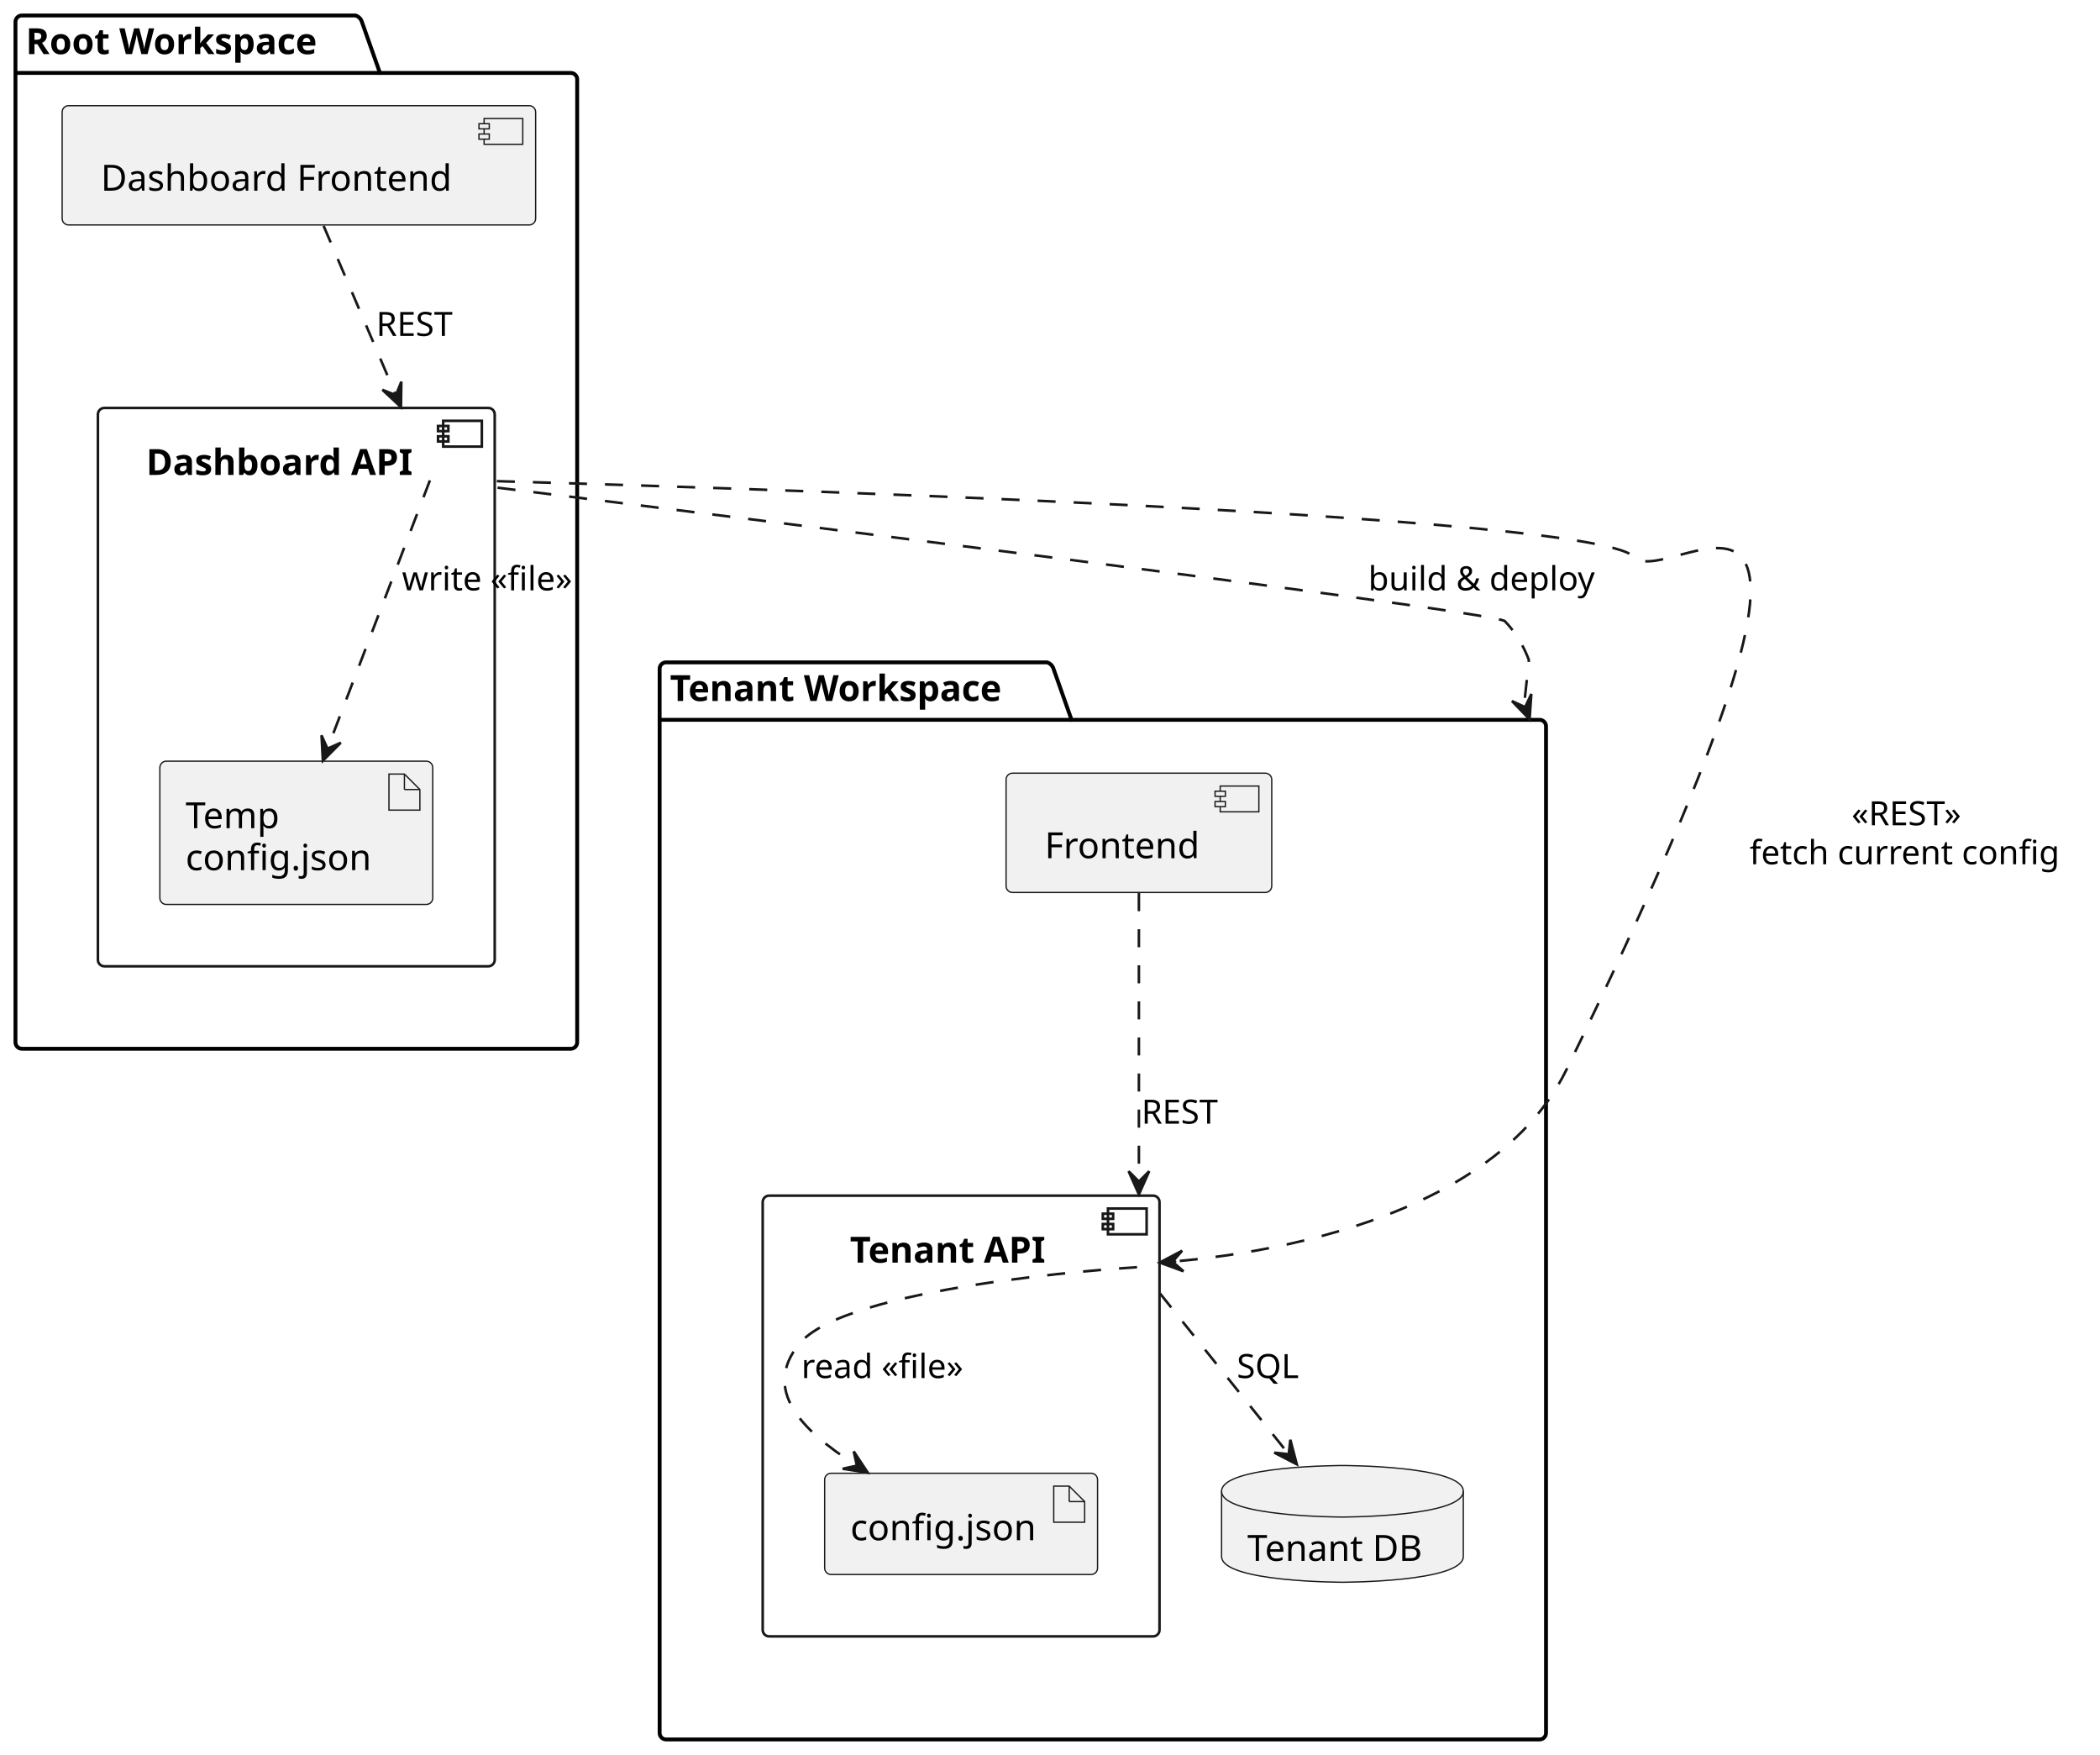
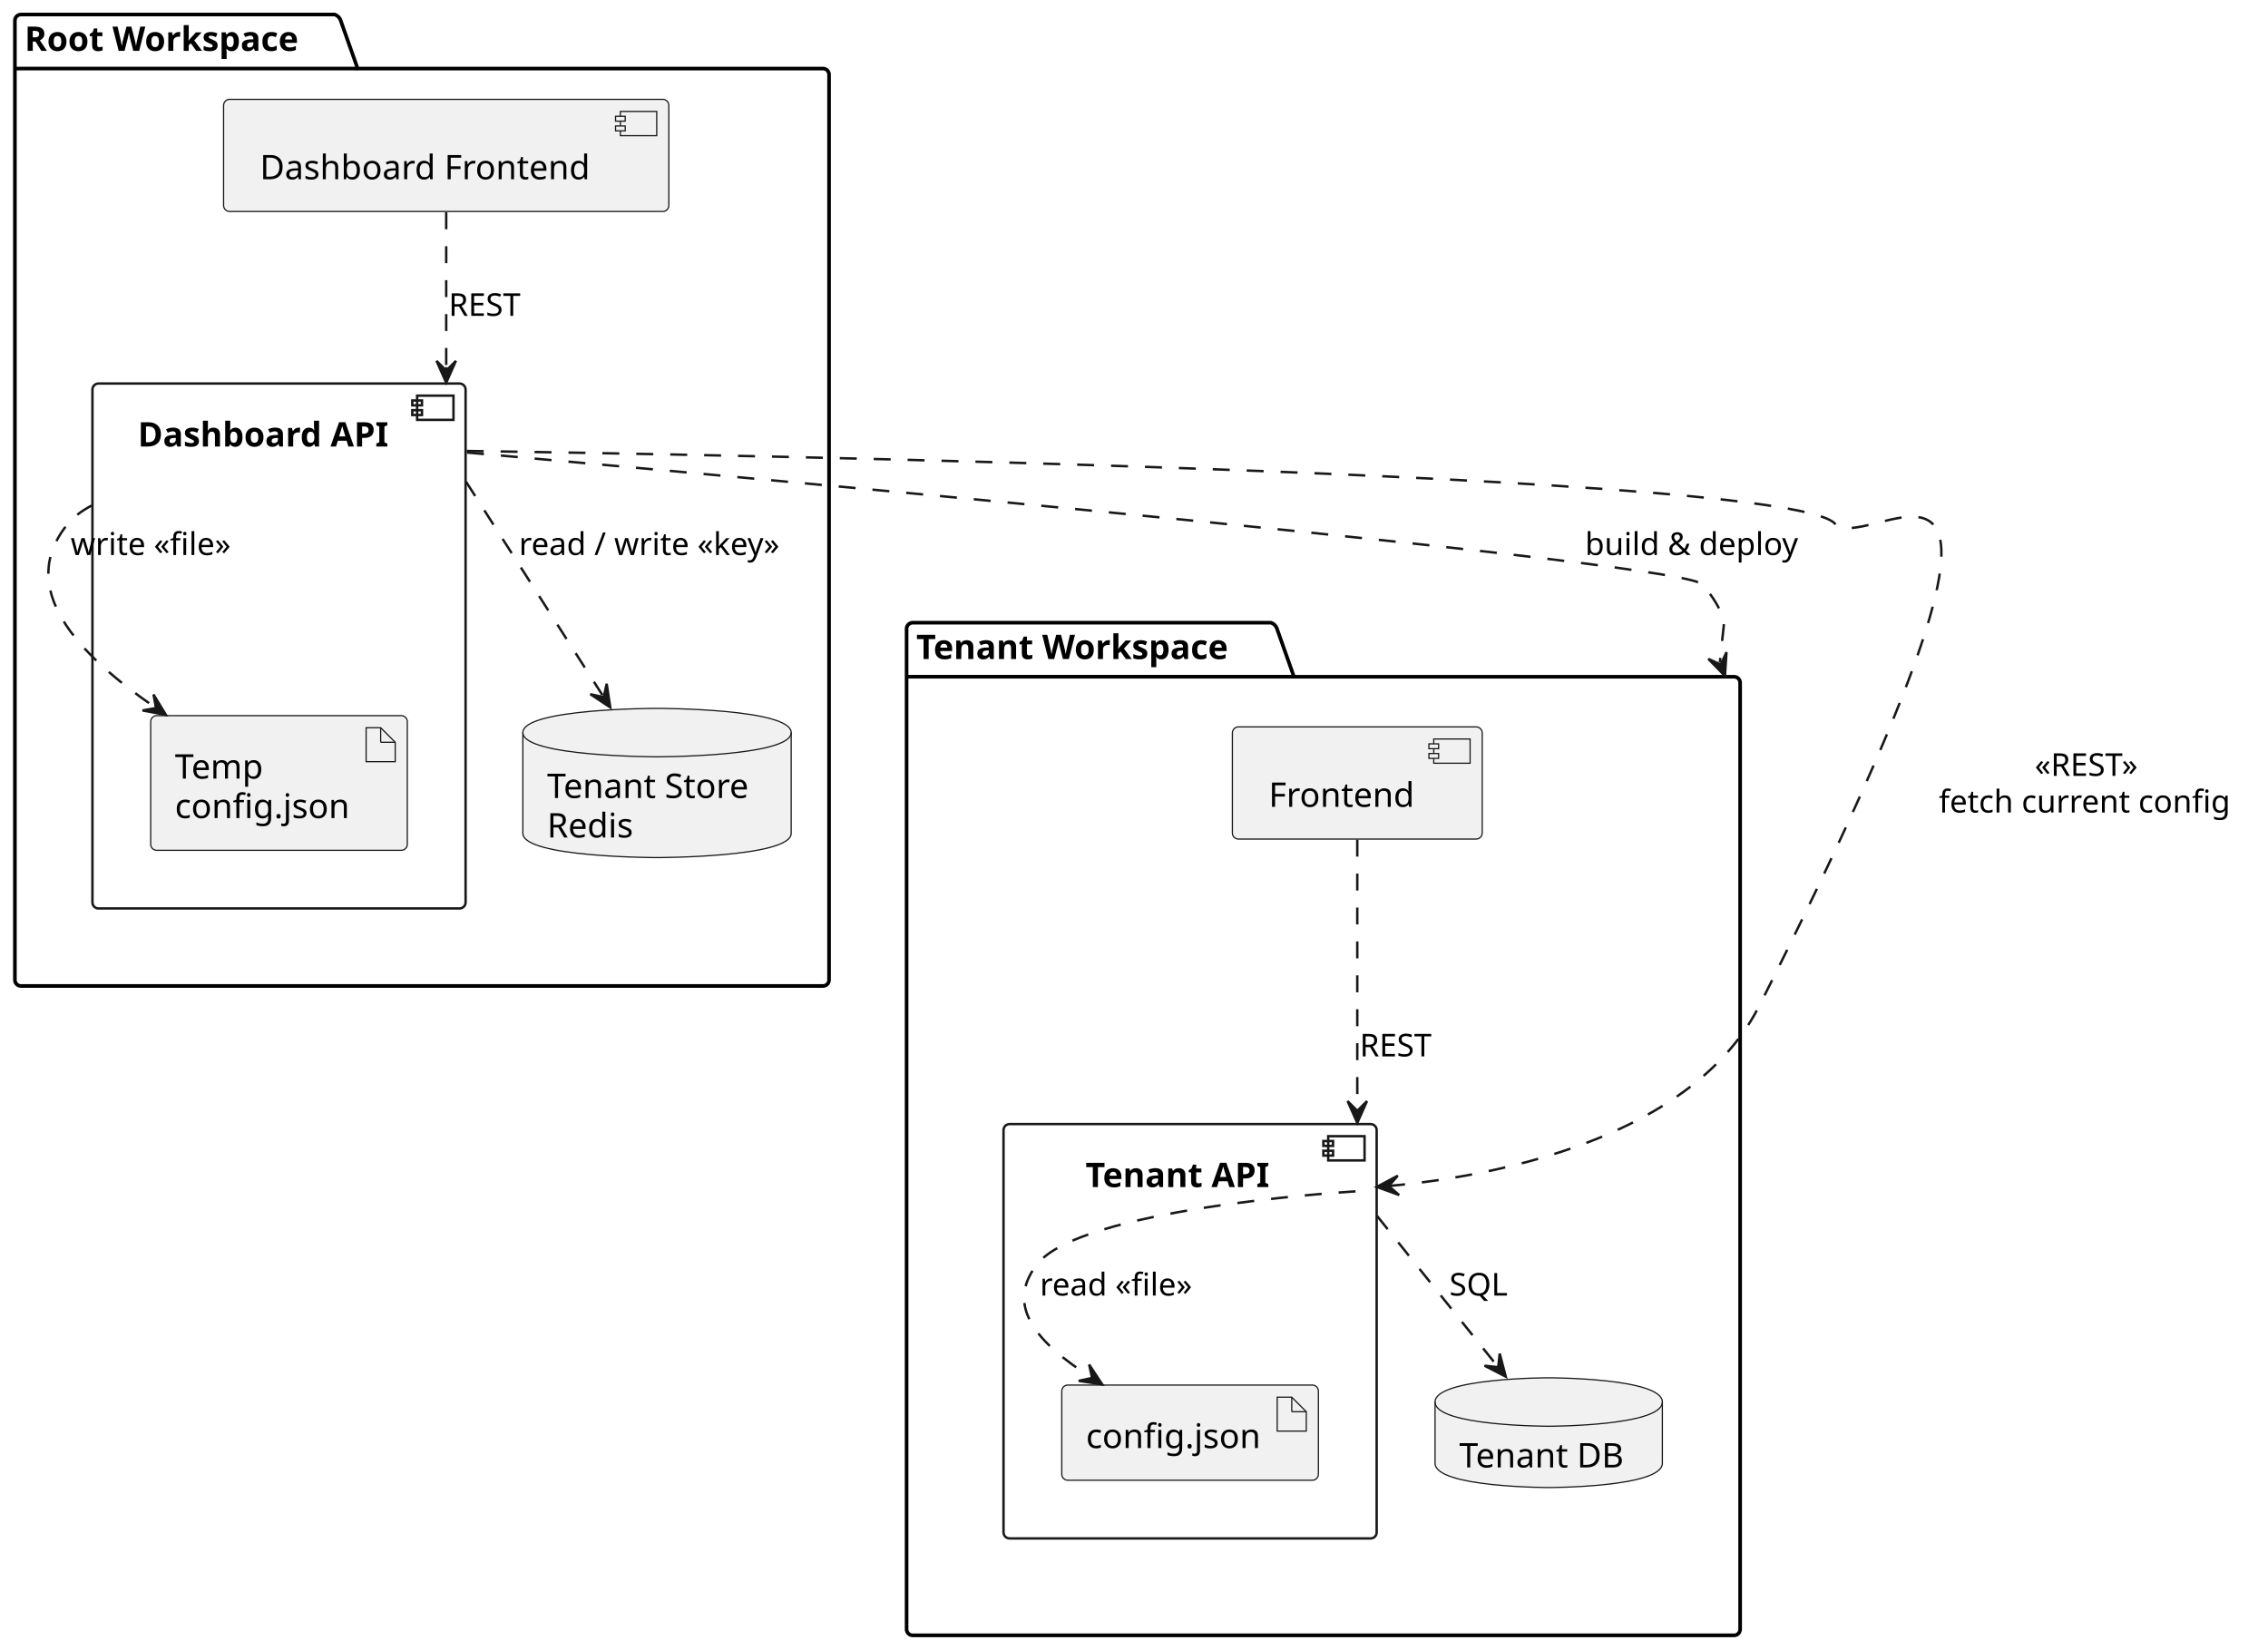
- <svg xmlns="http://www.w3.org/2000/svg" contentStyleType="text/css" data-diagram-type="DESCRIPTION" height="681px" preserveAspectRatio="none" style="width:815px;height:681px;background:#FFFFFF;" version="1.1" viewBox="0 0 815 681" width="815px" zoomAndPan="magnify">
+ <svg xmlns="http://www.w3.org/2000/svg" contentStyleType="text/css" data-diagram-type="DESCRIPTION" height="681px" preserveAspectRatio="none" style="width:936px;height:681px;background:#FFFFFF;" version="1.1" viewBox="0 0 936 681" width="936px" zoomAndPan="magnify">
  <defs />
  <g>
    <g class="cluster" data-entity="Tenant Workspace" data-source-line="4" data-uid="ent0002" id="cluster_Tenant Workspace">
-       <path d="M258.5,257.02 L406.363,257.02 A3.75,3.75 0 0 1 408.863,259.52 L415.863,279.317 L597.5,279.317 A2.5,2.5 0 0 1 600,281.817 L600,672.48 A2.5,2.5 0 0 1 597.5,674.98 L258.5,674.98 A2.5,2.5 0 0 1 256,672.48 L256,259.52 A2.5,2.5 0 0 1 258.5,257.02" fill="none" style="stroke:#000000;stroke-width:1.5;" />
-       <line style="stroke:#000000;stroke-width:1.5;" x1="256" x2="415.863" y1="279.317" y2="279.317" />
-       <text fill="#000000" font-family="sans-serif" font-size="14" font-weight="bold" lengthAdjust="spacing" textLength="146.863" x="260" y="272.015">Tenant Workspace</text>
+       <path d="M376.65,257.02 L524.513,257.02 A3.75,3.75 0 0 1 527.013,259.52 L534.013,279.317 L715.65,279.317 A2.5,2.5 0 0 1 718.15,281.817 L718.15,672.48 A2.5,2.5 0 0 1 715.65,674.98 L376.65,674.98 A2.5,2.5 0 0 1 374.15,672.48 L374.15,259.52 A2.5,2.5 0 0 1 376.65,257.02" fill="none" style="stroke:#000000;stroke-width:1.5;" />
+       <line style="stroke:#000000;stroke-width:1.5;" x1="374.15" x2="534.013" y1="279.317" y2="279.317" />
+       <text fill="#000000" font-family="sans-serif" font-size="14" font-weight="bold" lengthAdjust="spacing" textLength="146.863" x="378.15" y="272.015">Tenant Workspace</text>
    </g>
    <g class="cluster" data-entity="TAPI" data-source-line="6" data-uid="ent0004" id="cluster_TAPI">
-       <rect fill="none" height="171.02" rx="2.5" ry="2.5" style="stroke:#181818;stroke-width:1;" width="154" x="296" y="463.96" />
-       <rect fill="none" height="10" style="stroke:#181818;stroke-width:1;" width="15" x="430" y="468.96" />
-       <rect fill="none" height="2" style="stroke:#181818;stroke-width:1;" width="4" x="428" y="470.96" />
-       <rect fill="none" height="2" style="stroke:#181818;stroke-width:1;" width="4" x="428" y="474.96" />
-       <text fill="#000000" font-family="sans-serif" font-size="14" font-weight="bold" lengthAdjust="spacing" textLength="86.297" x="329.852" y="489.955">Tenant API</text>
+       <rect fill="none" height="171.02" rx="2.5" ry="2.5" style="stroke:#181818;stroke-width:1;" width="154" x="414.15" y="463.96" />
+       <rect fill="none" height="10" style="stroke:#181818;stroke-width:1;" width="15" x="548.15" y="468.96" />
+       <rect fill="none" height="2" style="stroke:#181818;stroke-width:1;" width="4" x="546.15" y="470.96" />
+       <rect fill="none" height="2" style="stroke:#181818;stroke-width:1;" width="4" x="546.15" y="474.96" />
+       <text fill="#000000" font-family="sans-serif" font-size="14" font-weight="bold" lengthAdjust="spacing" textLength="86.297" x="448.002" y="489.955">Tenant API</text>
    </g>
    <g class="cluster" data-entity="Root Workspace" data-source-line="17" data-uid="ent0010" id="cluster_Root Workspace">
-       <path d="M8.5,6 L137.954,6 A3.75,3.75 0 0 1 140.454,8.5 L147.454,28.297 L221.5,28.297 A2.5,2.5 0 0 1 224,30.797 L224,404.46 A2.5,2.5 0 0 1 221.5,406.96 L8.5,406.96 A2.5,2.5 0 0 1 6,404.46 L6,8.5 A2.5,2.5 0 0 1 8.5,6" fill="none" style="stroke:#000000;stroke-width:1.5;" />
-       <line style="stroke:#000000;stroke-width:1.5;" x1="6" x2="147.454" y1="28.297" y2="28.297" />
-       <text fill="#000000" font-family="sans-serif" font-size="14" font-weight="bold" lengthAdjust="spacing" textLength="128.454" x="10" y="20.995">Root Workspace</text>
+       <path d="M8.65,6 L138.104,6 A3.75,3.75 0 0 1 140.604,8.5 L147.604,28.297 L339.65,28.297 A2.5,2.5 0 0 1 342.15,30.797 L342.15,404.46 A2.5,2.5 0 0 1 339.65,406.96 L8.65,406.96 A2.5,2.5 0 0 1 6.15,404.46 L6.15,8.5 A2.5,2.5 0 0 1 8.65,6" fill="none" style="stroke:#000000;stroke-width:1.5;" />
+       <line style="stroke:#000000;stroke-width:1.5;" x1="6.15" x2="147.604" y1="28.297" y2="28.297" />
+       <text fill="#000000" font-family="sans-serif" font-size="14" font-weight="bold" lengthAdjust="spacing" textLength="128.454" x="10.15" y="20.995">Root Workspace</text>
    </g>
    <g class="cluster" data-entity="DAPI" data-source-line="19" data-uid="ent0012" id="cluster_DAPI">
-       <rect fill="none" height="216.66" rx="2.5" ry="2.5" style="stroke:#181818;stroke-width:1;" width="154" x="38" y="158.3" />
-       <rect fill="none" height="10" style="stroke:#181818;stroke-width:1;" width="15" x="172" y="163.3" />
-       <rect fill="none" height="2" style="stroke:#181818;stroke-width:1;" width="4" x="170" y="165.3" />
-       <rect fill="none" height="2" style="stroke:#181818;stroke-width:1;" width="4" x="170" y="169.3" />
-       <text fill="#000000" font-family="sans-serif" font-size="14" font-weight="bold" lengthAdjust="spacing" textLength="116.56" x="56.72" y="184.295">Dashboard API</text>
+       <rect fill="none" height="216.66" rx="2.5" ry="2.5" style="stroke:#181818;stroke-width:1;" width="154" x="38.15" y="158.3" />
+       <rect fill="none" height="10" style="stroke:#181818;stroke-width:1;" width="15" x="172.15" y="163.3" />
+       <rect fill="none" height="2" style="stroke:#181818;stroke-width:1;" width="4" x="170.15" y="165.3" />
+       <rect fill="none" height="2" style="stroke:#181818;stroke-width:1;" width="4" x="170.15" y="169.3" />
+       <text fill="#000000" font-family="sans-serif" font-size="14" font-weight="bold" lengthAdjust="spacing" textLength="116.56" x="56.87" y="184.295">Dashboard API</text>
    </g>
    <g class="entity" data-entity="FE" data-source-line="5" data-uid="ent0003" id="entity_FE">
-       <rect fill="#F1F1F1" height="46.297" rx="2.5" ry="2.5" style="stroke:#181818;stroke-width:0.5;" width="103.109" x="390.45" y="300.02" />
-       <rect fill="#F1F1F1" height="10" style="stroke:#181818;stroke-width:0.5;" width="15" x="473.559" y="305.02" />
-       <rect fill="#F1F1F1" height="2" style="stroke:#181818;stroke-width:0.5;" width="4" x="471.559" y="307.02" />
-       <rect fill="#F1F1F1" height="2" style="stroke:#181818;stroke-width:0.5;" width="4" x="471.559" y="311.02" />
-       <text fill="#000000" font-family="sans-serif" font-size="14" lengthAdjust="spacing" textLength="63.109" x="405.45" y="333.015">Frontend</text>
+       <rect fill="#F1F1F1" height="46.297" rx="2.5" ry="2.5" style="stroke:#181818;stroke-width:0.5;" width="103.109" x="508.6" y="300.02" />
+       <rect fill="#F1F1F1" height="10" style="stroke:#181818;stroke-width:0.5;" width="15" x="591.709" y="305.02" />
+       <rect fill="#F1F1F1" height="2" style="stroke:#181818;stroke-width:0.5;" width="4" x="589.709" y="307.02" />
+       <rect fill="#F1F1F1" height="2" style="stroke:#181818;stroke-width:0.5;" width="4" x="589.709" y="311.02" />
+       <text fill="#000000" font-family="sans-serif" font-size="14" lengthAdjust="spacing" textLength="63.109" x="523.6" y="333.015">Frontend</text>
    </g>
    <g class="entity" data-entity="TDB" data-source-line="9" data-uid="ent0006" id="entity_TDB">
-       <path d="M474.09,578.68 C474.09,568.68 520.997,568.68 520.997,568.68 C520.997,568.68 567.904,568.68 567.904,578.68 L567.904,603.977 C567.904,613.977 520.997,613.977 520.997,613.977 C520.997,613.977 474.09,613.977 474.09,603.977 L474.09,578.68" fill="#F1F1F1" style="stroke:#181818;stroke-width:0.5;" />
-       <path d="M474.09,578.68 C474.09,588.68 520.997,588.68 520.997,588.68 C520.997,588.68 567.904,588.68 567.904,578.68" fill="none" style="stroke:#181818;stroke-width:0.5;" />
-       <text fill="#000000" font-family="sans-serif" font-size="14" lengthAdjust="spacing" textLength="73.814" x="484.09" y="605.675">Tenant DB</text>
+       <path d="M592.24,578.68 C592.24,568.68 639.147,568.68 639.147,568.68 C639.147,568.68 686.054,568.68 686.054,578.68 L686.054,603.977 C686.054,613.977 639.147,613.977 639.147,613.977 C639.147,613.977 592.24,613.977 592.24,603.977 L592.24,578.68" fill="#F1F1F1" style="stroke:#181818;stroke-width:0.5;" />
+       <path d="M592.24,578.68 C592.24,588.68 639.147,588.68 639.147,588.68 C639.147,588.68 686.054,588.68 686.054,578.68" fill="none" style="stroke:#181818;stroke-width:0.5;" />
+       <text fill="#000000" font-family="sans-serif" font-size="14" lengthAdjust="spacing" textLength="73.814" x="602.24" y="605.675">Tenant DB</text>
    </g>
    <g class="entity" data-entity="CFG" data-source-line="7" data-uid="ent0005" id="entity_CFG">
-       <rect fill="#F1F1F1" height="39.297" rx="2.5" ry="2.5" style="stroke:#181818;stroke-width:0.5;" width="105.913" x="320.04" y="571.68" />
-       <polygon fill="#F1F1F1" points="408.953,576.68,408.953,590.68,420.953,590.68,420.953,582.68,414.953,576.68,408.953,576.68" style="stroke:#181818;stroke-width:0.5;" />
-       <line style="stroke:#181818;stroke-width:0.5;" x1="414.953" x2="414.953" y1="576.68" y2="582.68" />
-       <line style="stroke:#181818;stroke-width:0.5;" x1="420.953" x2="414.953" y1="582.68" y2="582.68" />
-       <text fill="#000000" font-family="sans-serif" font-size="14" lengthAdjust="spacing" textLength="75.913" x="330.04" y="597.675">config.json</text>
+       <rect fill="#F1F1F1" height="39.297" rx="2.5" ry="2.5" style="stroke:#181818;stroke-width:0.5;" width="105.913" x="438.19" y="571.68" />
+       <polygon fill="#F1F1F1" points="527.103,576.68,527.103,590.68,539.103,590.68,539.103,582.68,533.103,576.68,527.103,576.68" style="stroke:#181818;stroke-width:0.5;" />
+       <line style="stroke:#181818;stroke-width:0.5;" x1="533.103" x2="533.103" y1="576.68" y2="582.68" />
+       <line style="stroke:#181818;stroke-width:0.5;" x1="539.103" x2="533.103" y1="582.68" y2="582.68" />
+       <text fill="#000000" font-family="sans-serif" font-size="14" lengthAdjust="spacing" textLength="75.913" x="448.19" y="597.675">config.json</text>
    </g>
    <g class="entity" data-entity="DF" data-source-line="18" data-uid="ent0011" id="entity_DF">
-       <rect fill="#F1F1F1" height="46.297" rx="2.5" ry="2.5" style="stroke:#181818;stroke-width:0.5;" width="183.76" x="24.12" y="41" />
-       <rect fill="#F1F1F1" height="10" style="stroke:#181818;stroke-width:0.5;" width="15" x="187.88" y="46" />
-       <rect fill="#F1F1F1" height="2" style="stroke:#181818;stroke-width:0.5;" width="4" x="185.88" y="48" />
-       <rect fill="#F1F1F1" height="2" style="stroke:#181818;stroke-width:0.5;" width="4" x="185.88" y="52" />
-       <text fill="#000000" font-family="sans-serif" font-size="14" lengthAdjust="spacing" textLength="143.76" x="39.12" y="73.995">Dashboard Frontend</text>
+       <rect fill="#F1F1F1" height="46.297" rx="2.5" ry="2.5" style="stroke:#181818;stroke-width:0.5;" width="183.76" x="92.27" y="41" />
+       <rect fill="#F1F1F1" height="10" style="stroke:#181818;stroke-width:0.5;" width="15" x="256.03" y="46" />
+       <rect fill="#F1F1F1" height="2" style="stroke:#181818;stroke-width:0.5;" width="4" x="254.03" y="48" />
+       <rect fill="#F1F1F1" height="2" style="stroke:#181818;stroke-width:0.5;" width="4" x="254.03" y="52" />
+       <text fill="#000000" font-family="sans-serif" font-size="14" lengthAdjust="spacing" textLength="143.76" x="107.27" y="73.995">Dashboard Frontend</text>
+     </g>
+     <g class="entity" data-entity="REDIS" data-source-line="22" data-uid="ent0014" id="entity_REDIS">
+       <path d="M215.78,302.37 C215.78,292.37 271.15,292.37 271.15,292.37 C271.15,292.37 326.52,292.37 326.52,302.37 L326.52,343.964 C326.52,353.964 271.15,353.964 271.15,353.964 C271.15,353.964 215.78,353.964 215.78,343.964 L215.78,302.37" fill="#F1F1F1" style="stroke:#181818;stroke-width:0.5;" />
+       <path d="M215.78,302.37 C215.78,312.37 271.15,312.37 271.15,312.37 C271.15,312.37 326.52,312.37 326.52,302.37" fill="none" style="stroke:#181818;stroke-width:0.5;" />
+       <text fill="#000000" font-family="sans-serif" font-size="14" lengthAdjust="spacing" textLength="90.74" x="225.78" y="329.365">Tenant Store</text>
+       <text fill="#000000" font-family="sans-serif" font-size="14" lengthAdjust="spacing" textLength="38.411" x="225.78" y="345.662">Redis</text>
    </g>
    <g class="entity" data-entity="TMP" data-source-line="20" data-uid="ent0013" id="entity_TMP">
-       <rect fill="#F1F1F1" height="55.594" rx="2.5" ry="2.5" style="stroke:#181818;stroke-width:0.5;" width="105.913" x="62.04" y="295.37" />
-       <polygon fill="#F1F1F1" points="150.953,300.37,150.953,314.37,162.953,314.37,162.953,306.37,156.953,300.37,150.953,300.37" style="stroke:#181818;stroke-width:0.5;" />
-       <line style="stroke:#181818;stroke-width:0.5;" x1="156.953" x2="156.953" y1="300.37" y2="306.37" />
-       <line style="stroke:#181818;stroke-width:0.5;" x1="162.953" x2="156.953" y1="306.37" y2="306.37" />
-       <text fill="#000000" font-family="sans-serif" font-size="14" lengthAdjust="spacing" textLength="39.69" x="72.04" y="321.365">Temp</text>
-       <text fill="#000000" font-family="sans-serif" font-size="14" lengthAdjust="spacing" textLength="75.913" x="72.04" y="337.662">config.json</text>
+       <rect fill="#F1F1F1" height="55.594" rx="2.5" ry="2.5" style="stroke:#181818;stroke-width:0.5;" width="105.913" x="62.19" y="295.37" />
+       <polygon fill="#F1F1F1" points="151.103,300.37,151.103,314.37,163.103,314.37,163.103,306.37,157.103,300.37,151.103,300.37" style="stroke:#181818;stroke-width:0.5;" />
+       <line style="stroke:#181818;stroke-width:0.5;" x1="157.103" x2="157.103" y1="300.37" y2="306.37" />
+       <line style="stroke:#181818;stroke-width:0.5;" x1="163.103" x2="157.103" y1="306.37" y2="306.37" />
+       <text fill="#000000" font-family="sans-serif" font-size="14" lengthAdjust="spacing" textLength="39.69" x="72.19" y="321.365">Temp</text>
+       <text fill="#000000" font-family="sans-serif" font-size="14" lengthAdjust="spacing" textLength="75.913" x="72.19" y="337.662">config.json</text>
    </g>
    <g class="link" data-entity-1="FE" data-entity-2="TAPI" data-source-line="11" data-uid="lnk7" id="link_FE_TAPI">
-       <path d="M442,346.57 C442,368.895 442,404.067 442,434.033 C442,441.524 442,448.69 442,455.248 C442,456.887 442,458.489 442,460.048 C442,460.828 442,461.597 442,462.354 C442,462.733 442,457.11 442,457.483" fill="none" id="FE-to-TAPI" style="stroke:#181818;stroke-width:1;stroke-dasharray:7,7;" />
-       <polygon fill="#181818" points="442,463.483,446,454.483,442,458.483,438,454.483,442,463.483" style="stroke:#181818;stroke-width:1;" />
-       <text fill="#000000" font-family="sans-serif" font-size="13" lengthAdjust="spacing" textLength="33.44" x="443" y="436.027">REST</text>
+       <path d="M560.15,346.57 C560.15,368.895 560.15,404.067 560.15,434.033 C560.15,441.524 560.15,448.69 560.15,455.248 C560.15,456.887 560.15,458.489 560.15,460.048 C560.15,460.828 560.15,461.597 560.15,462.354 C560.15,462.733 560.15,457.11 560.15,457.483" fill="none" id="FE-to-TAPI" style="stroke:#181818;stroke-width:1;stroke-dasharray:7,7;" />
+       <polygon fill="#181818" points="560.15,463.483,564.15,454.483,560.15,458.483,556.15,454.483,560.15,463.483" style="stroke:#181818;stroke-width:1;" />
+       <text fill="#000000" font-family="sans-serif" font-size="13" lengthAdjust="spacing" textLength="33.44" x="561.15" y="436.027">REST</text>
    </g>
    <g class="link" data-entity-1="TAPI" data-entity-2="CFG" data-source-line="12" data-uid="lnk8" id="link_TAPI_CFG">
-       <path d="M441.27,491.73 C431.59,492.33 327.89,499.28 310,521.68 C295.97,539.26 310.697,554.745 331.707,568.195" fill="none" id="TAPI-to-CFG" style="stroke:#181818;stroke-width:1;stroke-dasharray:7,7;" />
-       <polygon fill="#181818" points="336.76,571.43,331.337,563.209,332.549,568.734,327.024,569.946,336.76,571.43" style="stroke:#181818;stroke-width:1;" />
-       <text fill="#000000" font-family="sans-serif" font-size="13" lengthAdjust="spacing" textLength="69.399" x="311" y="534.747">read «file»</text>
+       <path d="M559.42,491.73 C549.74,492.33 446.04,499.28 428.15,521.68 C414.12,539.26 428.847,554.745 449.857,568.195" fill="none" id="TAPI-to-CFG" style="stroke:#181818;stroke-width:1;stroke-dasharray:7,7;" />
+       <polygon fill="#181818" points="454.91,571.43,449.487,563.209,450.699,568.734,445.173,569.946,454.91,571.43" style="stroke:#181818;stroke-width:1;" />
+       <text fill="#000000" font-family="sans-serif" font-size="13" lengthAdjust="spacing" textLength="69.399" x="429.15" y="534.747">read «file»</text>
    </g>
    <g class="link" data-entity-1="TAPI" data-entity-2="TDB" data-source-line="13" data-uid="lnk9" id="link_TAPI_TDB">
-       <path d="M450.169,501.887 C450.235,501.968 450.3,502.05 450.366,502.133 C450.498,502.297 450.631,502.463 450.765,502.631 C451.034,502.966 451.307,503.308 451.585,503.655 C452.142,504.35 452.717,505.069 453.31,505.81 C454.497,507.291 455.754,508.862 457.071,510.507 C459.705,513.796 462.578,517.384 465.6,521.158 C477.688,536.253 488.409,549.642 499.529,563.527" fill="none" id="TAPI-to-TDB" style="stroke:#181818;stroke-width:1;stroke-dasharray:7,7;" />
-       <polygon fill="#181818" points="503.28,568.21,500.776,558.685,500.154,564.307,494.532,563.686,503.28,568.21" style="stroke:#181818;stroke-width:1;" />
-       <text fill="#000000" font-family="sans-serif" font-size="13" lengthAdjust="spacing" textLength="25.727" x="480" y="534.747">SQL</text>
+       <path d="M568.319,501.887 C568.385,501.968 568.45,502.05 568.516,502.133 C568.648,502.297 568.781,502.463 568.915,502.631 C569.183,502.966 569.457,503.308 569.735,503.655 C570.292,504.35 570.867,505.069 571.46,505.81 C572.647,507.291 573.904,508.862 575.221,510.507 C577.855,513.796 580.728,517.384 583.75,521.158 C595.837,536.253 606.559,549.642 617.679,563.527" fill="none" id="TAPI-to-TDB" style="stroke:#181818;stroke-width:1;stroke-dasharray:7,7;" />
+       <polygon fill="#181818" points="621.43,568.21,618.926,558.685,618.304,564.307,612.682,563.686,621.43,568.21" style="stroke:#181818;stroke-width:1;" />
+       <text fill="#000000" font-family="sans-serif" font-size="13" lengthAdjust="spacing" textLength="25.727" x="598.15" y="534.747">SQL</text>
    </g>
-     <g class="link" data-entity-1="DF" data-entity-2="DAPI" data-source-line="23" data-uid="lnk14" id="link_DF_DAPI">
-       <path d="M125.59,87.63 C132.865,104.67 143.01,128.44 151.438,148.188 C152.491,150.656 153.518,153.061 154.508,155.383 C154.756,155.964 155.001,156.539 155.245,157.108 C155.366,157.393 153.132,152.158 153.252,152.44" fill="none" id="DF-to-DAPI" style="stroke:#181818;stroke-width:1;stroke-dasharray:7,7;" />
-       <polygon fill="#181818" points="155.607,157.959,155.754,148.111,153.645,153.36,148.396,151.251,155.607,157.959" style="stroke:#181818;stroke-width:1;" />
-       <text fill="#000000" font-family="sans-serif" font-size="13" lengthAdjust="spacing" textLength="33.44" x="146" y="130.367">REST</text>
+     <g class="link" data-entity-1="DF" data-entity-2="DAPI" data-source-line="24" data-uid="lnk15" id="link_DF_DAPI">
+       <path d="M184.15,87.63 C184.15,104.67 184.15,128.44 184.15,148.188 C184.15,150.656 184.15,153.061 184.15,155.383 C184.15,155.964 184.15,156.539 184.15,157.108 C184.15,157.393 184.15,151.677 184.15,151.959" fill="none" id="DF-to-DAPI" style="stroke:#181818;stroke-width:1;stroke-dasharray:7,7;" />
+       <polygon fill="#181818" points="184.15,157.959,188.15,148.959,184.15,152.959,180.15,148.959,184.15,157.959" style="stroke:#181818;stroke-width:1;" />
+       <text fill="#000000" font-family="sans-serif" font-size="13" lengthAdjust="spacing" textLength="33.44" x="185.15" y="130.367">REST</text>
    </g>
-     <g class="link" data-entity-1="DAPI" data-entity-2="TMP" data-source-line="24" data-uid="lnk15" id="link_DAPI_TMP">
-       <path d="M166.85,186.41 C164.7,192.04 141.951,251.615 127.451,289.575" fill="none" id="DAPI-to-TMP" style="stroke:#181818;stroke-width:1;stroke-dasharray:7,7;" />
-       <polygon fill="#181818" points="125.31,295.18,132.258,288.2,127.094,290.509,124.785,285.345,125.31,295.18" style="stroke:#181818;stroke-width:1;" />
-       <text fill="#000000" font-family="sans-serif" font-size="13" lengthAdjust="spacing" textLength="72.522" x="156" y="229.087">write «file»</text>
+     <g class="link" data-entity-1="DAPI" data-entity-2="TMP" data-source-line="25" data-uid="lnk16" id="link_DAPI_TMP">
+       <path d="M37.778,208.675 C37.46,208.846 37.147,209.018 36.84,209.192 C35.61,209.887 34.461,210.603 33.401,211.34 C31.279,212.813 29.511,214.372 28.15,216.02 C6,242.84 32.474,270.179 63.554,291.659" fill="none" id="DAPI-to-TMP" style="stroke:#181818;stroke-width:1;stroke-dasharray:7,7;" />
+       <polygon fill="#181818" points="68.49,295.07,63.36,286.663,64.377,292.227,58.812,293.244,68.49,295.07" style="stroke:#181818;stroke-width:1;" />
+       <text fill="#000000" font-family="sans-serif" font-size="13" lengthAdjust="spacing" textLength="72.522" x="29.15" y="229.087">write «file»</text>
    </g>
-     <g class="link" data-entity-1="DAPI" data-entity-2="TAPI" data-source-line="28" data-uid="lnk16" id="link_DAPI_TAPI">
-       <path d="M192.821,186.712 C206.502,187.096 224.969,187.637 246.618,188.331 C289.915,189.718 345.942,191.714 401.885,194.273 C513.77,199.39 625.315,206.76 634,216.02 C648.11,231.06 742.69,138.58 608,414.96 C590.53,450.81 550.045,469.627 513.431,479.494 C495.124,484.427 477.785,487.122 464.775,488.59 C461.522,488.957 458.54,489.247 455.881,489.476 C454.552,489.591 453.303,489.69 452.141,489.776 C451.561,489.819 451.002,489.859 450.466,489.896 C450.332,489.905 456.185,489.513 456.054,489.522" fill="none" id="DAPI-to-TAPI" style="stroke:#181818;stroke-width:1;stroke-dasharray:7,7;" />
-       <polygon fill="#181818" points="450.068,489.923,459.315,493.312,455.057,489.589,458.78,485.33,450.068,489.923" style="stroke:#181818;stroke-width:1;" />
-       <text fill="#000000" font-family="sans-serif" font-size="13" lengthAdjust="spacing" textLength="49.347" x="718.584" y="320.237">«REST»</text>
-       <text fill="#000000" font-family="sans-serif" font-size="13" lengthAdjust="spacing" textLength="128.515" x="679" y="335.37">fetch current config</text>
+     <g class="link" data-entity-1="DAPI" data-entity-2="REDIS" data-source-line="26" data-uid="lnk17" id="link_DAPI_REDIS">
+       <path d="M192.339,198.831 C192.409,198.939 192.478,199.048 192.548,199.158 C192.689,199.377 192.83,199.599 192.973,199.822 C197.548,206.981 203.575,216.412 210.257,226.87 C223.623,247.785 236.379,267.749 248.619,286.904" fill="none" id="DAPI-to-REDIS" style="stroke:#181818;stroke-width:1;stroke-dasharray:7,7;" />
+       <polygon fill="#181818" points="251.85,291.96,250.375,282.222,249.158,287.747,243.633,286.53,251.85,291.96" style="stroke:#181818;stroke-width:1;" />
+       <text fill="#000000" font-family="sans-serif" font-size="13" lengthAdjust="spacing" textLength="118.149" x="214.15" y="229.087">read / write «key»</text>
    </g>
-     <g class="link" data-entity-1="DAPI" data-entity-2="Tenant Workspace" data-source-line="29" data-uid="lnk17" id="link_DAPI_Tenant Workspace">
-       <path d="M193.1,189.241 C193.917,189.342 194.752,189.446 195.603,189.551 C197.305,189.762 199.072,189.981 200.901,190.208 C204.561,190.661 208.47,191.146 212.606,191.66 C220.877,192.687 230.055,193.829 239.951,195.062 C279.537,199.997 330.629,206.407 381.269,212.874 C482.548,225.808 582.015,238.97 584,241.02 C587.051,244.174 589.481,247.754 591.394,251.61 C591.873,252.574 592.319,253.556 592.735,254.552 C592.942,255.05 593.143,255.552 593.335,256.058 C593.432,256.31 591.472,273.223 591.565,273.477" fill="none" id="DAPI-to-Tenant Workspace" style="stroke:#181818;stroke-width:1;stroke-dasharray:7,7;" />
-       <polygon fill="#181818" points="593.619,279.115,594.297,269.289,591.907,274.417,586.78,272.028,593.619,279.115" style="stroke:#181818;stroke-width:1;" />
-       <text fill="#000000" font-family="sans-serif" font-size="13" lengthAdjust="spacing" textLength="94.129" x="531" y="229.087">build &amp; deploy</text>
+     <g class="link" data-entity-1="DAPI" data-entity-2="TAPI" data-source-line="30" data-uid="lnk18" id="link_DAPI_TAPI">
+       <path d="M192.608,186.131 C192.896,186.135 193.191,186.139 193.494,186.143 C198.329,186.212 204.935,186.31 213.06,186.439 C229.309,186.696 251.634,187.077 278.022,187.6 C330.798,188.644 399.827,190.254 469.009,192.567 C607.372,197.195 746.35,204.64 757.15,216.02 C771.87,231.53 864.7,140.08 726.15,414.96 C708.2,450.575 667.707,469.387 631.21,479.31 C612.961,484.271 595.711,487.01 582.777,488.515 C579.544,488.892 576.58,489.191 573.938,489.428 C572.617,489.547 571.376,489.651 570.222,489.741 C569.645,489.786 569.09,489.827 568.557,489.866 C568.424,489.875 574.277,489.461 574.147,489.47" fill="none" id="DAPI-to-TAPI" style="stroke:#181818;stroke-width:1;stroke-dasharray:7,7;" />
+       <polygon fill="#181818" points="568.162,489.894,577.422,493.248,573.15,489.541,576.857,485.268,568.162,489.894" style="stroke:#181818;stroke-width:1;" />
+       <text fill="#000000" font-family="sans-serif" font-size="13" lengthAdjust="spacing" textLength="49.347" x="839.734" y="320.237">«REST»</text>
+       <text fill="#000000" font-family="sans-serif" font-size="13" lengthAdjust="spacing" textLength="128.515" x="800.15" y="335.37">fetch current config</text>
+     </g>
+     <g class="link" data-entity-1="DAPI" data-entity-2="Tenant Workspace" data-source-line="31" data-uid="lnk19" id="link_DAPI_Tenant Workspace">
+       <path d="M192.758,186.78 C197.21,187.176 203.291,187.718 210.766,188.388 C225.717,189.727 246.245,191.577 270.478,193.791 C318.943,198.218 382.226,204.099 445.341,210.254 C571.572,222.562 697.135,235.965 702.15,241.02 C705.241,244.135 707.701,247.685 709.637,251.52 C710.121,252.479 710.572,253.455 710.993,254.447 C711.203,254.943 711.405,255.443 711.6,255.946 C711.697,256.198 709.713,273.12 709.807,273.373" fill="none" id="DAPI-to-Tenant Workspace" style="stroke:#181818;stroke-width:1;stroke-dasharray:7,7;" />
+       <polygon fill="#181818" points="711.886,279.001,712.519,269.172,710.153,274.311,705.015,271.945,711.886,279.001" style="stroke:#181818;stroke-width:1;" />
+       <text fill="#000000" font-family="sans-serif" font-size="13" lengthAdjust="spacing" textLength="94.129" x="654.15" y="229.087">build &amp; deploy</text>
    </g>
  </g>
</svg>
